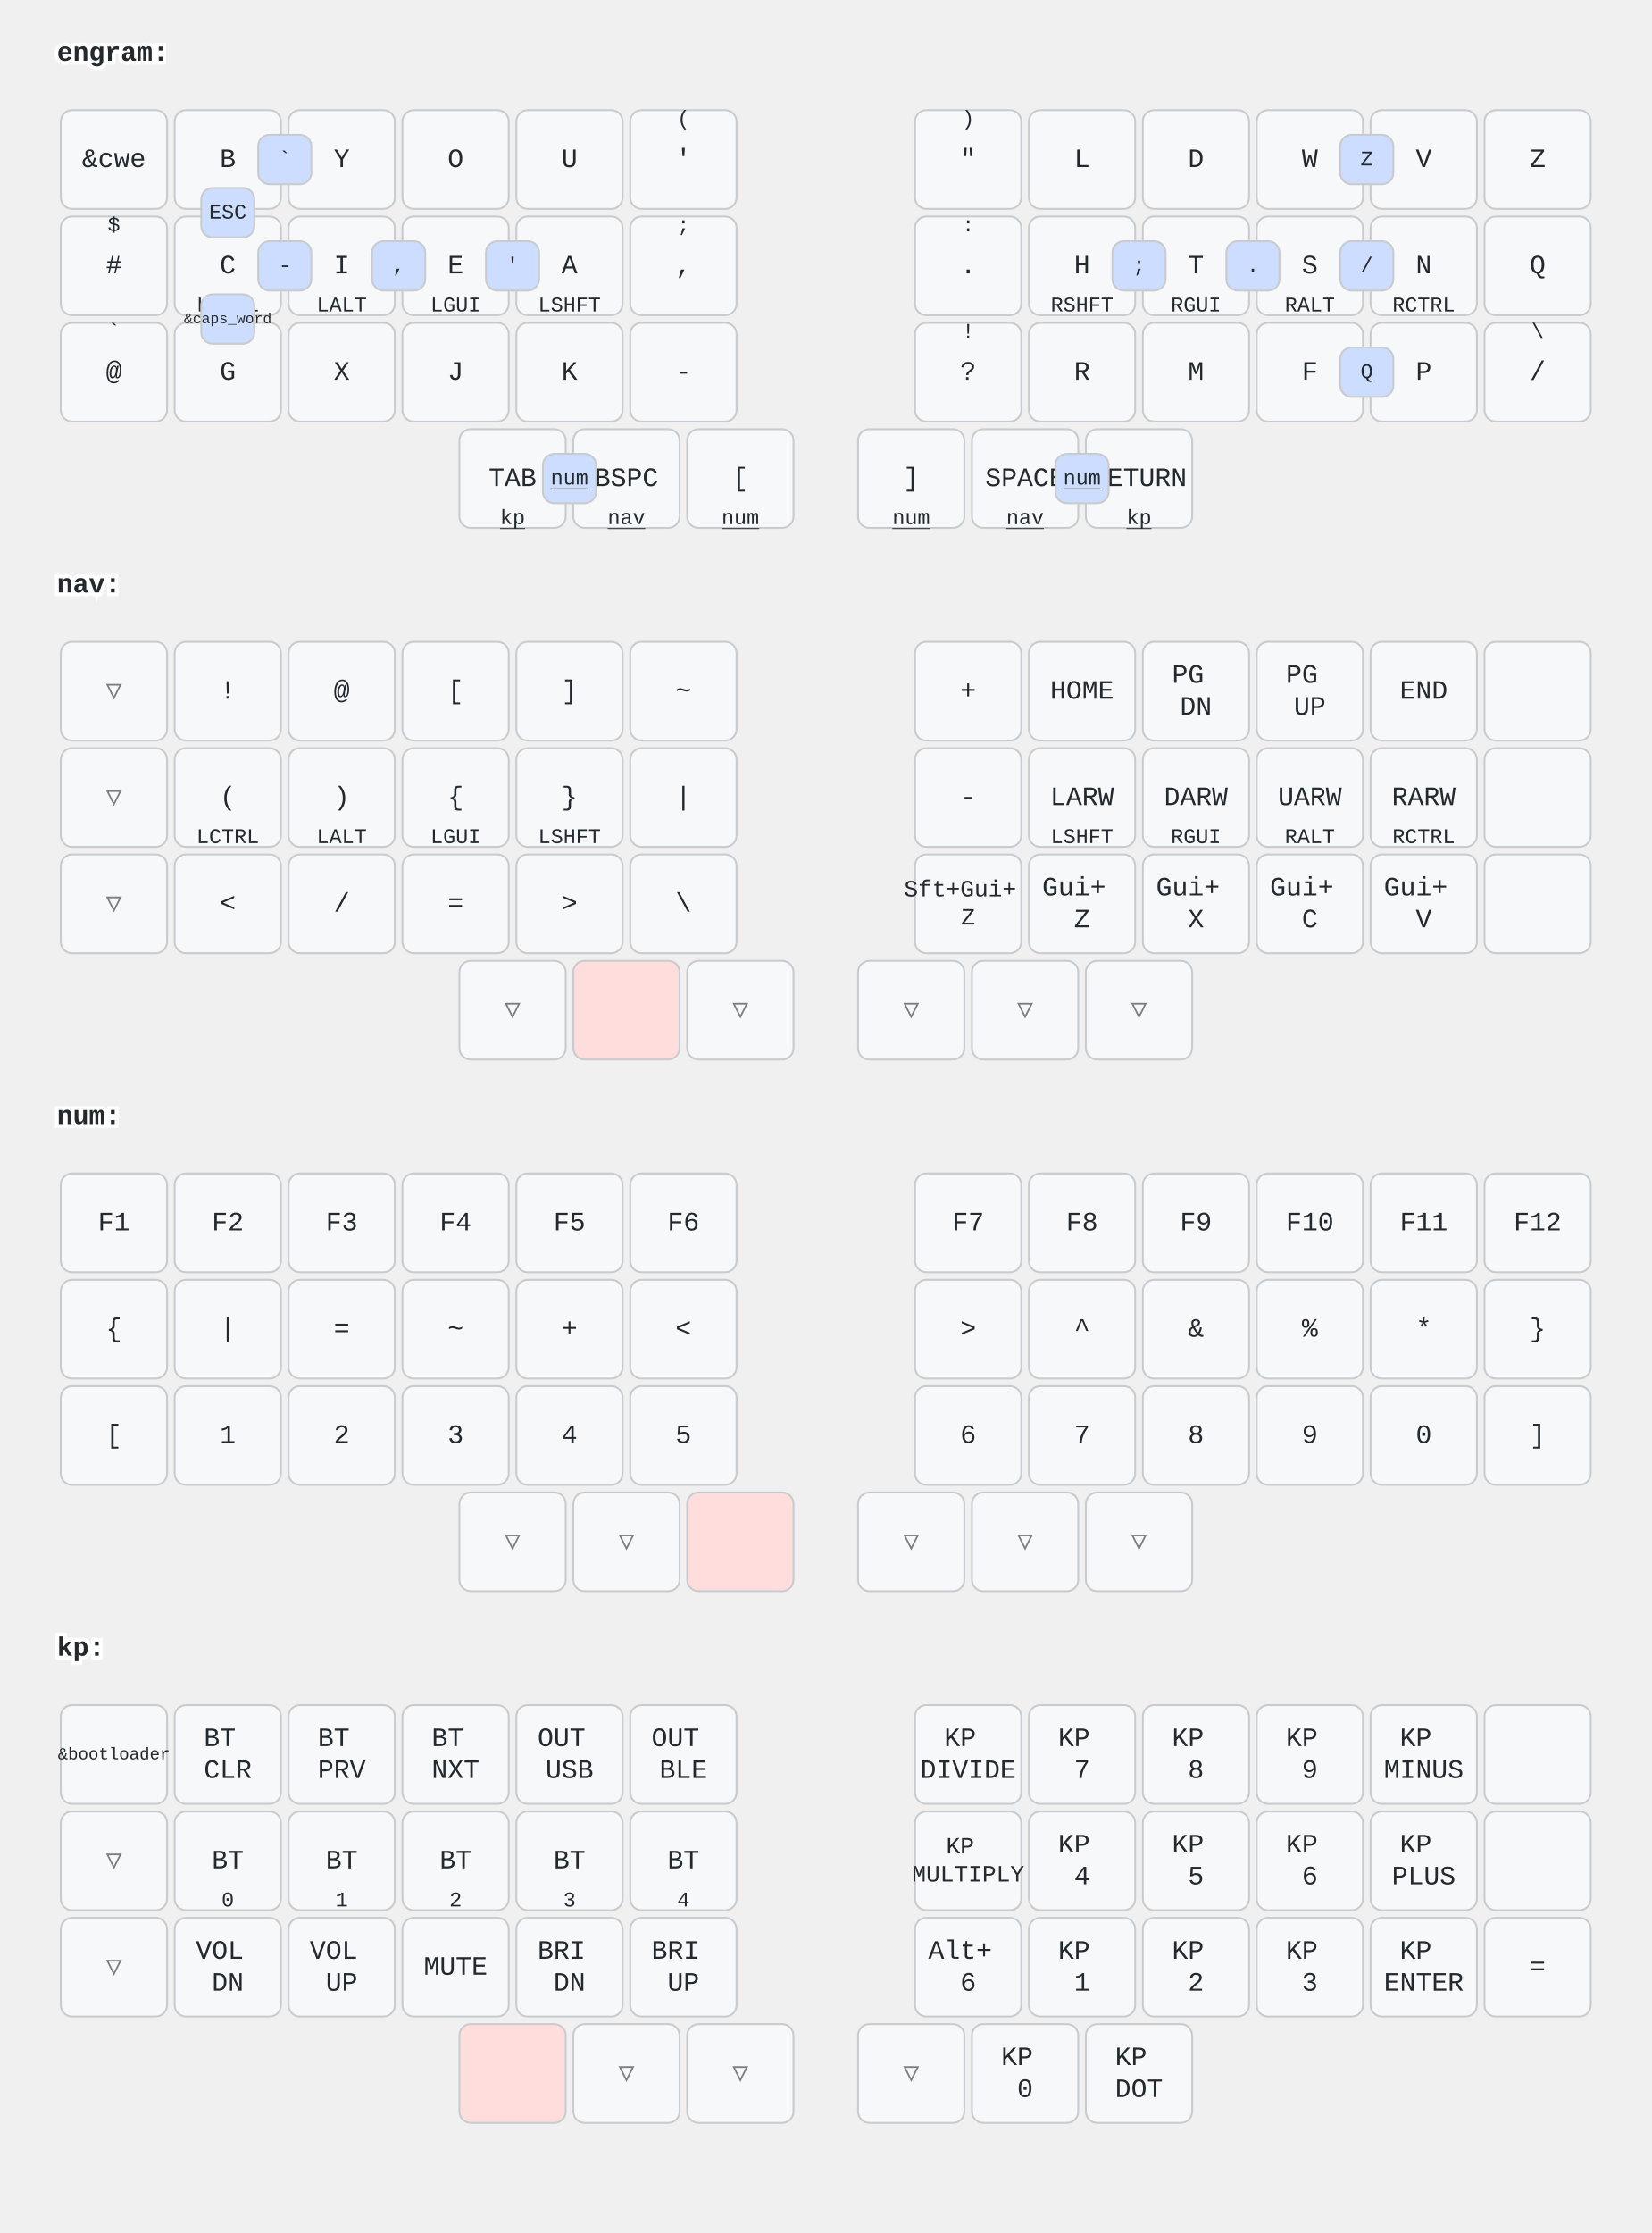
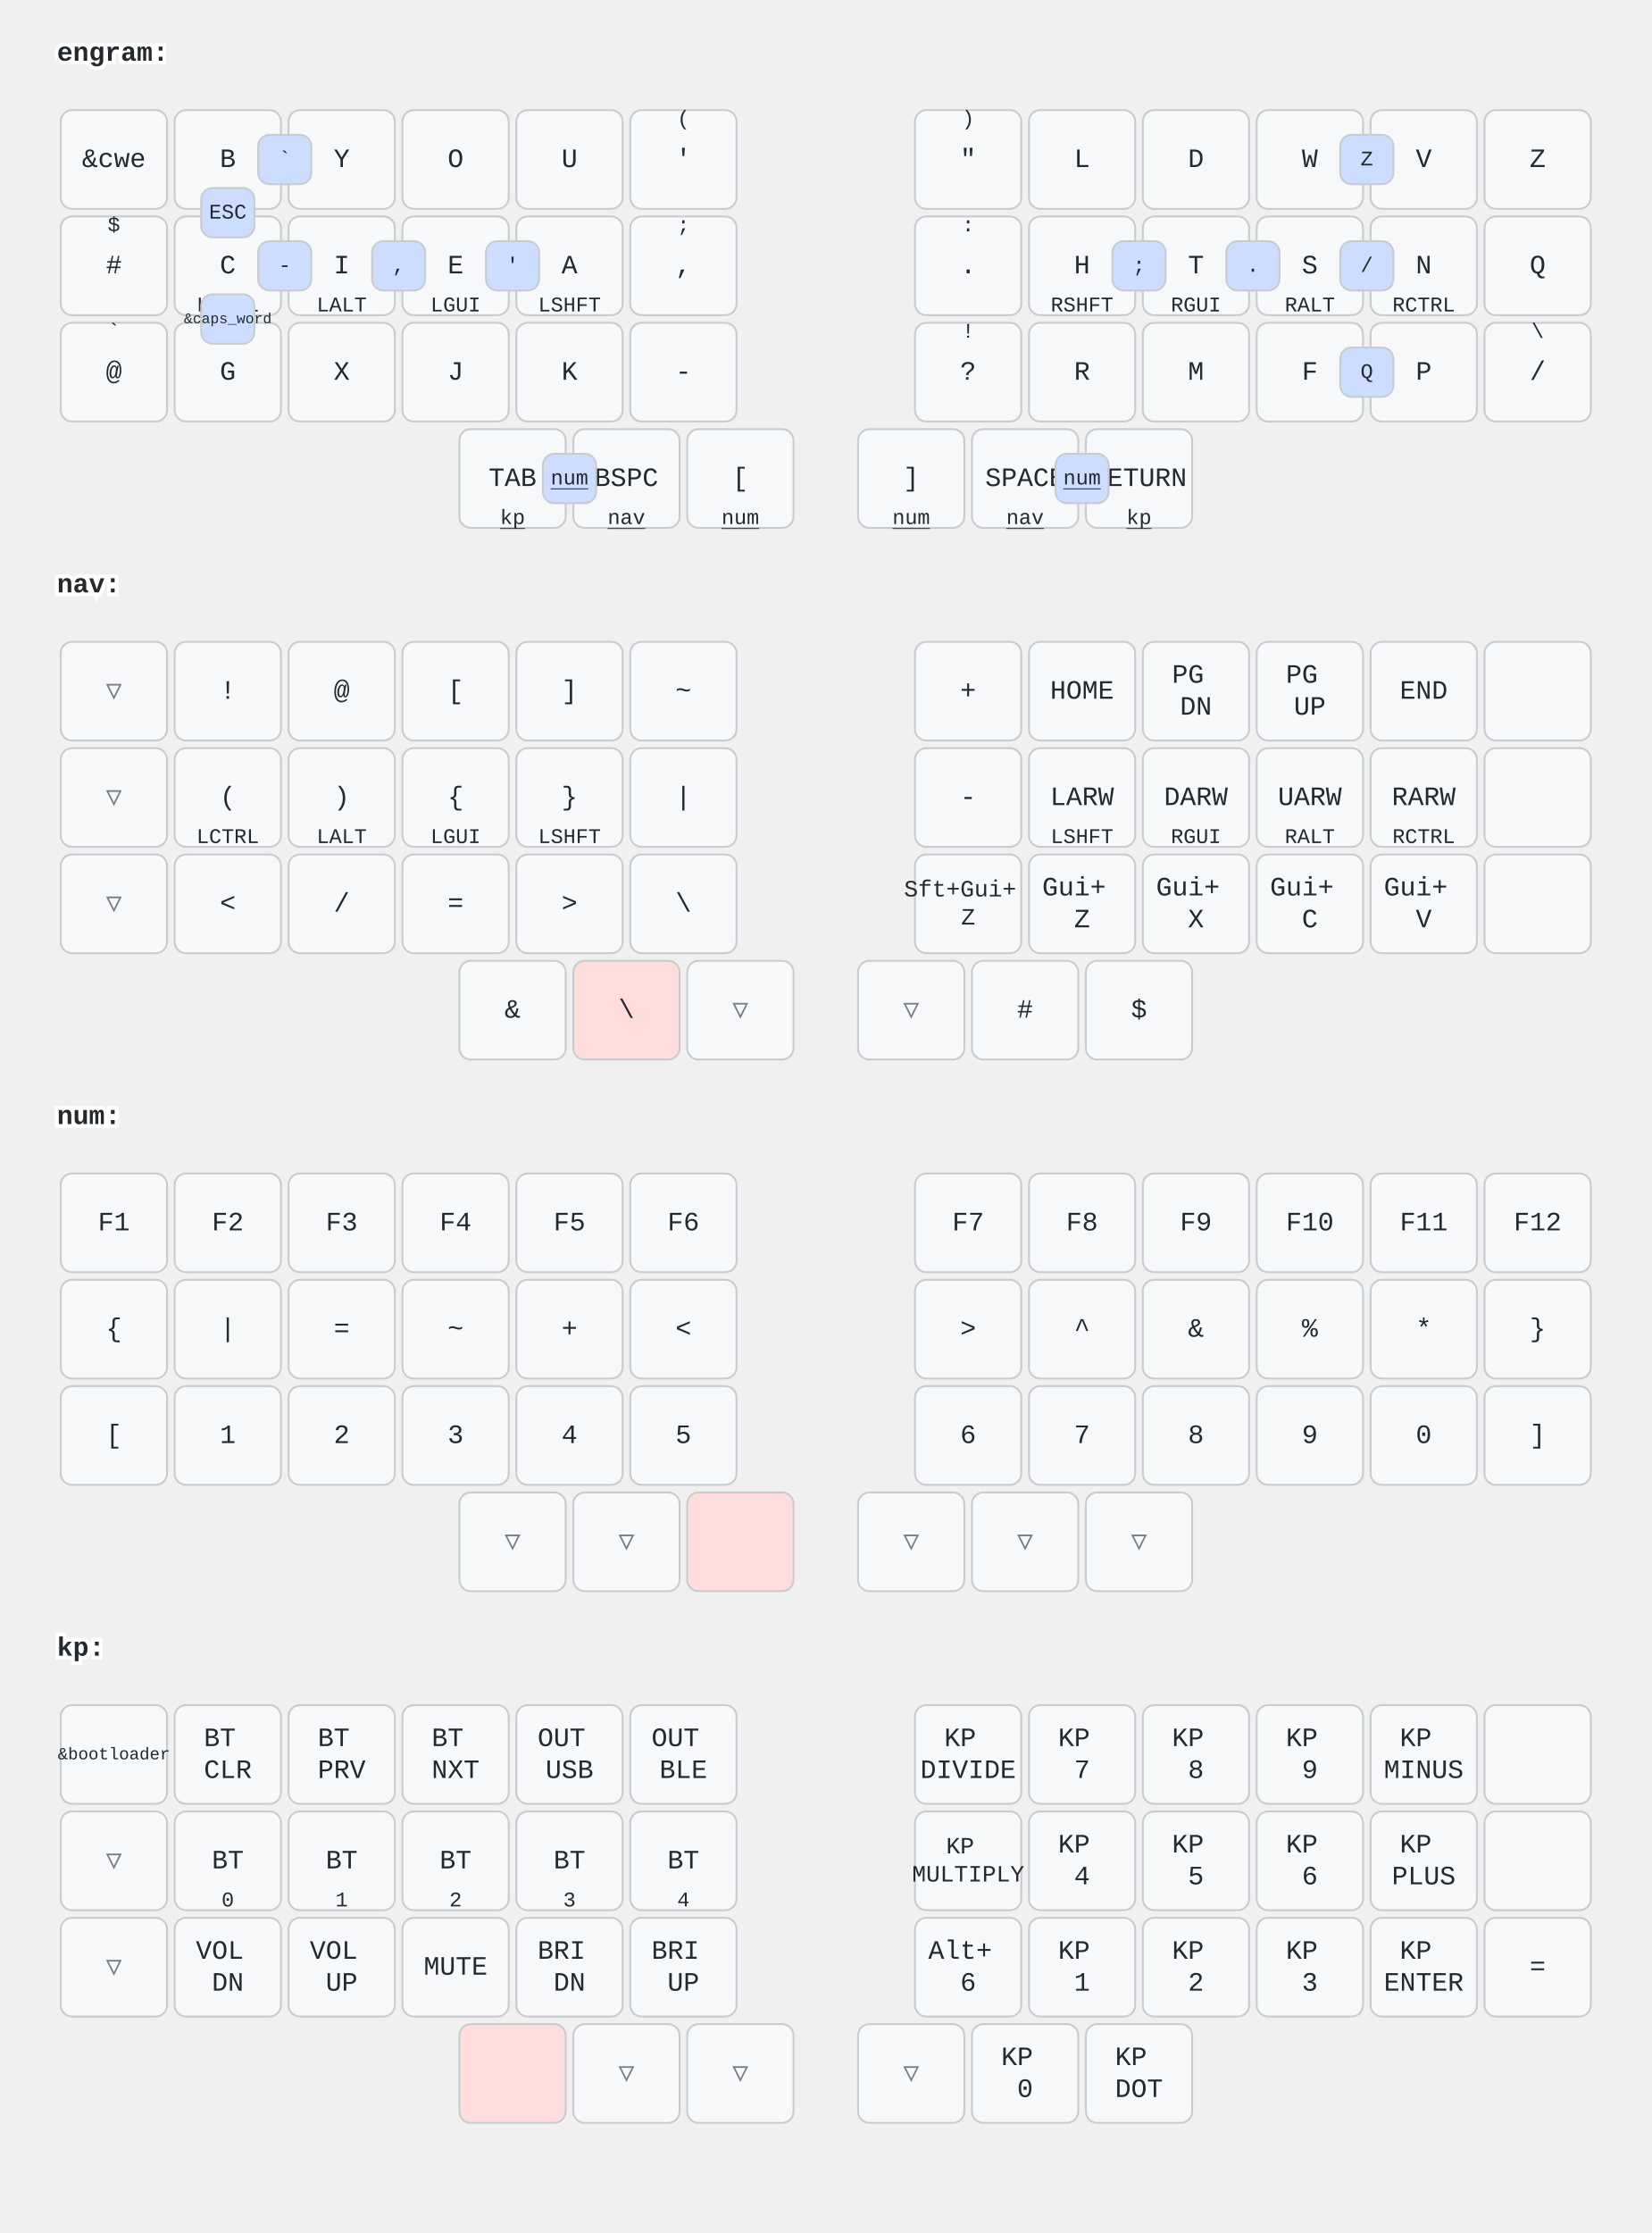
<svg xmlns="http://www.w3.org/2000/svg" width="870" height="1176" viewBox="0 0 870 1176" class="keymap">
  <style>/* inherit to force styles through use tags */
svg path {
    fill: inherit;
}

/* font and background color specifications */
svg.keymap {
    font-family: SFMono-Regular,Consolas,Liberation Mono,Menlo,monospace;
    font-size: 14px;
    font-kerning: normal;
    text-rendering: optimizeLegibility;
    fill: #24292e;
}

/* default key styling */
rect.key {
    fill: #f6f8fa;
}

rect.key, rect.combo {
    stroke: #c9cccf;
    stroke-width: 1;
}

/* default key side styling, only used is draw_key_sides is set */
rect.side {
    filter: brightness(90%);
}

/* color accent for combo boxes */
rect.combo, rect.combo-separate {
    fill: #cdf;
}

/* color accent for held keys */
rect.held, rect.combo.held {
    fill: #fdd;
}

/* color accent for ghost (optional) keys */
rect.ghost, rect.combo.ghost {
    stroke-dasharray: 4, 4;
    stroke-width: 2;
}

text {
    text-anchor: middle;
    dominant-baseline: middle;
}

/* styling for layer labels */
text.label {
    font-weight: bold;
    text-anchor: start;
    stroke: white;
    stroke-width: 4;
    paint-order: stroke;
}

/* styling for optional footer */
text.footer {
    text-anchor: end;
    dominant-baseline: auto;
    stroke: white;
    stroke-width: 4;
    paint-order: stroke;
}

/* styling for combo tap, and key hold/shifted label text */
text.combo, text.hold, text.shifted {
    font-size: 11px;
}

text.hold {
    text-anchor: middle;
    dominant-baseline: auto;
}

text.shifted {
    text-anchor: middle;
    dominant-baseline: hanging;
}

text.layer-activator {
    text-decoration: underline;
}

/* styling for hold/shifted label text in combo box */
text.combo.hold, text.combo.shifted {
    font-size: 8px;
}

/* lighter symbol for transparent keys */
text.trans {
    fill: #7b7e81;
}

/* styling for combo dendrons */
path.combo {
    stroke-width: 1;
    stroke: gray;
    fill: none;
}

/* Start Tabler Icons Cleanup */
/* cannot use height/width with glyphs */
.icon-tabler &gt; path {
    fill: inherit;
    stroke: inherit;
    stroke-width: 2;
}
/* hide tabler's default box */
.icon-tabler &gt; path[stroke="none"][fill="none"] {
    visibility: hidden;
}
/* End Tabler Icons Cleanup */
</style>
  <g transform="translate(30, 0)" class="layer-engram">
    <text x="0" y="28" class="label" id="engram">engram:</text>
    <g transform="translate(0, 56)">
      <g transform="translate(30, 28)" class="key keypos-0">
        <rect rx="6" ry="6" x="-28" y="-26" width="56" height="52" class="key" />
        <text x="0" y="0" class="key tap">&amp;cwe</text>
      </g>
      <g transform="translate(90, 28)" class="key keypos-1">
        <rect rx="6" ry="6" x="-28" y="-26" width="56" height="52" class="key" />
        <text x="0" y="0" class="key tap">B</text>
      </g>
      <g transform="translate(150, 28)" class="key keypos-2">
        <rect rx="6" ry="6" x="-28" y="-26" width="56" height="52" class="key" />
        <text x="0" y="0" class="key tap">Y</text>
      </g>
      <g transform="translate(210, 28)" class="key keypos-3">
        <rect rx="6" ry="6" x="-28" y="-26" width="56" height="52" class="key" />
        <text x="0" y="0" class="key tap">O</text>
      </g>
      <g transform="translate(270, 28)" class="key keypos-4">
        <rect rx="6" ry="6" x="-28" y="-26" width="56" height="52" class="key" />
        <text x="0" y="0" class="key tap">U</text>
      </g>
      <g transform="translate(330, 28)" class="key keypos-5">
        <rect rx="6" ry="6" x="-28" y="-26" width="56" height="52" class="key" />
        <text x="0" y="0" class="key tap">'</text>
        <text x="0" y="-24" class="key shifted">(</text>
      </g>
      <g transform="translate(480, 28)" class="key keypos-6">
        <rect rx="6" ry="6" x="-28" y="-26" width="56" height="52" class="key" />
        <text x="0" y="0" class="key tap">"</text>
        <text x="0" y="-24" class="key shifted">)</text>
      </g>
      <g transform="translate(540, 28)" class="key keypos-7">
        <rect rx="6" ry="6" x="-28" y="-26" width="56" height="52" class="key" />
        <text x="0" y="0" class="key tap">L</text>
      </g>
      <g transform="translate(600, 28)" class="key keypos-8">
        <rect rx="6" ry="6" x="-28" y="-26" width="56" height="52" class="key" />
        <text x="0" y="0" class="key tap">D</text>
      </g>
      <g transform="translate(660, 28)" class="key keypos-9">
        <rect rx="6" ry="6" x="-28" y="-26" width="56" height="52" class="key" />
        <text x="0" y="0" class="key tap">W</text>
      </g>
      <g transform="translate(720, 28)" class="key keypos-10">
        <rect rx="6" ry="6" x="-28" y="-26" width="56" height="52" class="key" />
        <text x="0" y="0" class="key tap">V</text>
      </g>
      <g transform="translate(780, 28)" class="key keypos-11">
        <rect rx="6" ry="6" x="-28" y="-26" width="56" height="52" class="key" />
        <text x="0" y="0" class="key tap">Z</text>
      </g>
      <g transform="translate(30, 84)" class="key keypos-12">
        <rect rx="6" ry="6" x="-28" y="-26" width="56" height="52" class="key" />
        <text x="0" y="0" class="key tap">#</text>
        <text x="0" y="-24" class="key shifted">$</text>
      </g>
      <g transform="translate(90, 84)" class="key keypos-13">
        <rect rx="6" ry="6" x="-28" y="-26" width="56" height="52" class="key" />
        <text x="0" y="0" class="key tap">C</text>
        <text x="0" y="24" class="key hold">LCTRL</text>
      </g>
      <g transform="translate(150, 84)" class="key keypos-14">
        <rect rx="6" ry="6" x="-28" y="-26" width="56" height="52" class="key" />
        <text x="0" y="0" class="key tap">I</text>
        <text x="0" y="24" class="key hold">LALT</text>
      </g>
      <g transform="translate(210, 84)" class="key keypos-15">
        <rect rx="6" ry="6" x="-28" y="-26" width="56" height="52" class="key" />
        <text x="0" y="0" class="key tap">E</text>
        <text x="0" y="24" class="key hold">LGUI</text>
      </g>
      <g transform="translate(270, 84)" class="key keypos-16">
        <rect rx="6" ry="6" x="-28" y="-26" width="56" height="52" class="key" />
        <text x="0" y="0" class="key tap">A</text>
        <text x="0" y="24" class="key hold">LSHFT</text>
      </g>
      <g transform="translate(330, 84)" class="key keypos-17">
        <rect rx="6" ry="6" x="-28" y="-26" width="56" height="52" class="key" />
        <text x="0" y="0" class="key tap">,</text>
        <text x="0" y="-24" class="key shifted">;</text>
      </g>
      <g transform="translate(480, 84)" class="key keypos-18">
        <rect rx="6" ry="6" x="-28" y="-26" width="56" height="52" class="key" />
        <text x="0" y="0" class="key tap">.</text>
        <text x="0" y="-24" class="key shifted">:</text>
      </g>
      <g transform="translate(540, 84)" class="key keypos-19">
        <rect rx="6" ry="6" x="-28" y="-26" width="56" height="52" class="key" />
        <text x="0" y="0" class="key tap">H</text>
        <text x="0" y="24" class="key hold">RSHFT</text>
      </g>
      <g transform="translate(600, 84)" class="key keypos-20">
        <rect rx="6" ry="6" x="-28" y="-26" width="56" height="52" class="key" />
        <text x="0" y="0" class="key tap">T</text>
        <text x="0" y="24" class="key hold">RGUI</text>
      </g>
      <g transform="translate(660, 84)" class="key keypos-21">
        <rect rx="6" ry="6" x="-28" y="-26" width="56" height="52" class="key" />
        <text x="0" y="0" class="key tap">S</text>
        <text x="0" y="24" class="key hold">RALT</text>
      </g>
      <g transform="translate(720, 84)" class="key keypos-22">
        <rect rx="6" ry="6" x="-28" y="-26" width="56" height="52" class="key" />
        <text x="0" y="0" class="key tap">N</text>
        <text x="0" y="24" class="key hold">RCTRL</text>
      </g>
      <g transform="translate(780, 84)" class="key keypos-23">
        <rect rx="6" ry="6" x="-28" y="-26" width="56" height="52" class="key" />
        <text x="0" y="0" class="key tap">Q</text>
      </g>
      <g transform="translate(30, 140)" class="key keypos-24">
        <rect rx="6" ry="6" x="-28" y="-26" width="56" height="52" class="key" />
        <text x="0" y="0" class="key tap">@</text>
        <text x="0" y="-24" class="key shifted">`</text>
      </g>
      <g transform="translate(90, 140)" class="key keypos-25">
        <rect rx="6" ry="6" x="-28" y="-26" width="56" height="52" class="key" />
        <text x="0" y="0" class="key tap">G</text>
      </g>
      <g transform="translate(150, 140)" class="key keypos-26">
        <rect rx="6" ry="6" x="-28" y="-26" width="56" height="52" class="key" />
        <text x="0" y="0" class="key tap">X</text>
      </g>
      <g transform="translate(210, 140)" class="key keypos-27">
        <rect rx="6" ry="6" x="-28" y="-26" width="56" height="52" class="key" />
        <text x="0" y="0" class="key tap">J</text>
      </g>
      <g transform="translate(270, 140)" class="key keypos-28">
        <rect rx="6" ry="6" x="-28" y="-26" width="56" height="52" class="key" />
        <text x="0" y="0" class="key tap">K</text>
      </g>
      <g transform="translate(330, 140)" class="key keypos-29">
        <rect rx="6" ry="6" x="-28" y="-26" width="56" height="52" class="key" />
        <text x="0" y="0" class="key tap">-</text>
      </g>
      <g transform="translate(480, 140)" class="key keypos-30">
        <rect rx="6" ry="6" x="-28" y="-26" width="56" height="52" class="key" />
        <text x="0" y="0" class="key tap">?</text>
        <text x="0" y="-24" class="key shifted">!</text>
      </g>
      <g transform="translate(540, 140)" class="key keypos-31">
        <rect rx="6" ry="6" x="-28" y="-26" width="56" height="52" class="key" />
        <text x="0" y="0" class="key tap">R</text>
      </g>
      <g transform="translate(600, 140)" class="key keypos-32">
        <rect rx="6" ry="6" x="-28" y="-26" width="56" height="52" class="key" />
        <text x="0" y="0" class="key tap">M</text>
      </g>
      <g transform="translate(660, 140)" class="key keypos-33">
        <rect rx="6" ry="6" x="-28" y="-26" width="56" height="52" class="key" />
        <text x="0" y="0" class="key tap">F</text>
      </g>
      <g transform="translate(720, 140)" class="key keypos-34">
        <rect rx="6" ry="6" x="-28" y="-26" width="56" height="52" class="key" />
        <text x="0" y="0" class="key tap">P</text>
      </g>
      <g transform="translate(780, 140)" class="key keypos-35">
        <rect rx="6" ry="6" x="-28" y="-26" width="56" height="52" class="key" />
        <text x="0" y="0" class="key tap">/</text>
        <text x="0" y="-24" class="key shifted">\</text>
      </g>
      <g transform="translate(240, 196)" class="key keypos-36">
        <rect rx="6" ry="6" x="-28" y="-26" width="56" height="52" class="key" />
        <text x="0" y="0" class="key tap">TAB</text>
        <a href="#kp">
          <text x="0" y="24" class="key hold layer-activator">kp</text>
        </a>
      </g>
      <g transform="translate(300, 196)" class="key keypos-37">
        <rect rx="6" ry="6" x="-28" y="-26" width="56" height="52" class="key" />
        <text x="0" y="0" class="key tap">BSPC</text>
        <a href="#nav">
          <text x="0" y="24" class="key hold layer-activator">nav</text>
        </a>
      </g>
      <g transform="translate(360, 196)" class="key keypos-38">
        <rect rx="6" ry="6" x="-28" y="-26" width="56" height="52" class="key" />
        <text x="0" y="0" class="key tap">[</text>
        <a href="#num">
          <text x="0" y="24" class="key hold layer-activator">num</text>
        </a>
      </g>
      <g transform="translate(450, 196)" class="key keypos-39">
        <rect rx="6" ry="6" x="-28" y="-26" width="56" height="52" class="key" />
        <text x="0" y="0" class="key tap">]</text>
        <a href="#num">
          <text x="0" y="24" class="key hold layer-activator">num</text>
        </a>
      </g>
      <g transform="translate(510, 196)" class="key keypos-40">
        <rect rx="6" ry="6" x="-28" y="-26" width="56" height="52" class="key" />
        <text x="0" y="0" class="key tap">SPACE</text>
        <a href="#nav">
          <text x="0" y="24" class="key hold layer-activator">nav</text>
        </a>
      </g>
      <g transform="translate(570, 196)" class="key keypos-41">
        <rect rx="6" ry="6" x="-28" y="-26" width="56" height="52" class="key" />
        <text x="0" y="0" class="key tap">RETURN</text>
        <a href="#kp">
          <text x="0" y="24" class="key hold layer-activator">kp</text>
        </a>
      </g>
      <g class="combo combopos-0">
        <rect rx="6" ry="6" x="256" y="183" width="28" height="26" class="combo" />
        <a href="#num">
          <text x="270" y="196" class="combo tap layer-activator">num</text>
        </a>
      </g>
      <g class="combo combopos-1">
        <rect rx="6" ry="6" x="526" y="183" width="28" height="26" class="combo" />
        <a href="#num">
          <text x="540" y="196" class="combo tap layer-activator">num</text>
        </a>
      </g>
      <g class="combo combopos-2">
        <rect rx="6" ry="6" x="76" y="43" width="28" height="26" class="combo" />
        <text x="90" y="56" class="combo tap">ESC</text>
      </g>
      <g class="combo combopos-3">
        <rect rx="6" ry="6" x="76" y="99" width="28" height="26" class="combo" />
        <text x="90" y="112" class="combo tap">
          <tspan style="font-size: 70%">&amp;caps_word</tspan>
        </text>
      </g>
      <g class="combo combopos-4">
        <rect rx="6" ry="6" x="676" y="15" width="28" height="26" class="combo" />
        <text x="690" y="28" class="combo tap">Z</text>
      </g>
      <g class="combo combopos-5">
        <rect rx="6" ry="6" x="676" y="127" width="28" height="26" class="combo" />
        <text x="690" y="140" class="combo tap">Q</text>
      </g>
      <g class="combo combopos-6">
        <rect rx="6" ry="6" x="106" y="71" width="28" height="26" class="combo" />
        <text x="120" y="84" class="combo tap">-</text>
      </g>
      <g class="combo combopos-7">
        <rect rx="6" ry="6" x="166" y="71" width="28" height="26" class="combo" />
        <text x="180" y="84" class="combo tap">,</text>
      </g>
      <g class="combo combopos-8">
        <rect rx="6" ry="6" x="226" y="71" width="28" height="26" class="combo" />
        <text x="240" y="84" class="combo tap">'</text>
      </g>
      <g class="combo combopos-9">
        <rect rx="6" ry="6" x="556" y="71" width="28" height="26" class="combo" />
        <text x="570" y="84" class="combo tap">;</text>
      </g>
      <g class="combo combopos-10">
        <rect rx="6" ry="6" x="616" y="71" width="28" height="26" class="combo" />
        <text x="630" y="84" class="combo tap">.</text>
      </g>
      <g class="combo combopos-11">
        <rect rx="6" ry="6" x="676" y="71" width="28" height="26" class="combo" />
        <text x="690" y="84" class="combo tap">/</text>
      </g>
      <g class="combo combopos-12">
        <rect rx="6" ry="6" x="106" y="15" width="28" height="26" class="combo" />
        <text x="120" y="28" class="combo tap">`</text>
      </g>
    </g>
  </g>
  <g transform="translate(30, 280)" class="layer-nav">
    <text x="0" y="28" class="label" id="nav">nav:</text>
    <g transform="translate(0, 56)">
      <g transform="translate(30, 28)" class="key trans keypos-0">
        <rect rx="6" ry="6" x="-28" y="-26" width="56" height="52" class="key trans" />
        <text x="0" y="0" class="key trans tap">▽</text>
      </g>
      <g transform="translate(90, 28)" class="key keypos-1">
        <rect rx="6" ry="6" x="-28" y="-26" width="56" height="52" class="key" />
        <text x="0" y="0" class="key tap">!</text>
      </g>
      <g transform="translate(150, 28)" class="key keypos-2">
        <rect rx="6" ry="6" x="-28" y="-26" width="56" height="52" class="key" />
        <text x="0" y="0" class="key tap">@</text>
      </g>
      <g transform="translate(210, 28)" class="key keypos-3">
        <rect rx="6" ry="6" x="-28" y="-26" width="56" height="52" class="key" />
        <text x="0" y="0" class="key tap">[</text>
      </g>
      <g transform="translate(270, 28)" class="key keypos-4">
        <rect rx="6" ry="6" x="-28" y="-26" width="56" height="52" class="key" />
        <text x="0" y="0" class="key tap">]</text>
      </g>
      <g transform="translate(330, 28)" class="key keypos-5">
        <rect rx="6" ry="6" x="-28" y="-26" width="56" height="52" class="key" />
        <text x="0" y="0" class="key tap">~</text>
      </g>
      <g transform="translate(480, 28)" class="key keypos-6">
        <rect rx="6" ry="6" x="-28" y="-26" width="56" height="52" class="key" />
        <text x="0" y="0" class="key tap">+</text>
      </g>
      <g transform="translate(540, 28)" class="key keypos-7">
        <rect rx="6" ry="6" x="-28" y="-26" width="56" height="52" class="key" />
        <text x="0" y="0" class="key tap">HOME</text>
      </g>
      <g transform="translate(600, 28)" class="key keypos-8">
        <rect rx="6" ry="6" x="-28" y="-26" width="56" height="52" class="key" />
        <text x="0" y="0" class="key tap">
          <tspan x="0" dy="-0.6em">PG</tspan>
          <tspan x="0" dy="1.2em">DN</tspan>
        </text>
      </g>
      <g transform="translate(660, 28)" class="key keypos-9">
        <rect rx="6" ry="6" x="-28" y="-26" width="56" height="52" class="key" />
        <text x="0" y="0" class="key tap">
          <tspan x="0" dy="-0.6em">PG</tspan>
          <tspan x="0" dy="1.2em">UP</tspan>
        </text>
      </g>
      <g transform="translate(720, 28)" class="key keypos-10">
        <rect rx="6" ry="6" x="-28" y="-26" width="56" height="52" class="key" />
        <text x="0" y="0" class="key tap">END</text>
      </g>
      <g transform="translate(780, 28)" class="key keypos-11">
        <rect rx="6" ry="6" x="-28" y="-26" width="56" height="52" class="key" />
      </g>
      <g transform="translate(30, 84)" class="key trans keypos-12">
        <rect rx="6" ry="6" x="-28" y="-26" width="56" height="52" class="key trans" />
        <text x="0" y="0" class="key trans tap">▽</text>
      </g>
      <g transform="translate(90, 84)" class="key keypos-13">
        <rect rx="6" ry="6" x="-28" y="-26" width="56" height="52" class="key" />
        <text x="0" y="0" class="key tap">(</text>
        <text x="0" y="24" class="key hold">LCTRL</text>
      </g>
      <g transform="translate(150, 84)" class="key keypos-14">
        <rect rx="6" ry="6" x="-28" y="-26" width="56" height="52" class="key" />
        <text x="0" y="0" class="key tap">)</text>
        <text x="0" y="24" class="key hold">LALT</text>
      </g>
      <g transform="translate(210, 84)" class="key keypos-15">
        <rect rx="6" ry="6" x="-28" y="-26" width="56" height="52" class="key" />
        <text x="0" y="0" class="key tap">{</text>
        <text x="0" y="24" class="key hold">LGUI</text>
      </g>
      <g transform="translate(270, 84)" class="key keypos-16">
        <rect rx="6" ry="6" x="-28" y="-26" width="56" height="52" class="key" />
        <text x="0" y="0" class="key tap">}</text>
        <text x="0" y="24" class="key hold">LSHFT</text>
      </g>
      <g transform="translate(330, 84)" class="key keypos-17">
        <rect rx="6" ry="6" x="-28" y="-26" width="56" height="52" class="key" />
        <text x="0" y="0" class="key tap">|</text>
      </g>
      <g transform="translate(480, 84)" class="key keypos-18">
        <rect rx="6" ry="6" x="-28" y="-26" width="56" height="52" class="key" />
        <text x="0" y="0" class="key tap">-</text>
      </g>
      <g transform="translate(540, 84)" class="key keypos-19">
        <rect rx="6" ry="6" x="-28" y="-26" width="56" height="52" class="key" />
        <text x="0" y="0" class="key tap">LARW</text>
        <text x="0" y="24" class="key hold">LSHFT</text>
      </g>
      <g transform="translate(600, 84)" class="key keypos-20">
        <rect rx="6" ry="6" x="-28" y="-26" width="56" height="52" class="key" />
        <text x="0" y="0" class="key tap">DARW</text>
        <text x="0" y="24" class="key hold">RGUI</text>
      </g>
      <g transform="translate(660, 84)" class="key keypos-21">
        <rect rx="6" ry="6" x="-28" y="-26" width="56" height="52" class="key" />
        <text x="0" y="0" class="key tap">UARW</text>
        <text x="0" y="24" class="key hold">RALT</text>
      </g>
      <g transform="translate(720, 84)" class="key keypos-22">
        <rect rx="6" ry="6" x="-28" y="-26" width="56" height="52" class="key" />
        <text x="0" y="0" class="key tap">RARW</text>
        <text x="0" y="24" class="key hold">RCTRL</text>
      </g>
      <g transform="translate(780, 84)" class="key keypos-23">
        <rect rx="6" ry="6" x="-28" y="-26" width="56" height="52" class="key" />
      </g>
      <g transform="translate(30, 140)" class="key trans keypos-24">
        <rect rx="6" ry="6" x="-28" y="-26" width="56" height="52" class="key trans" />
        <text x="0" y="0" class="key trans tap">▽</text>
      </g>
      <g transform="translate(90, 140)" class="key keypos-25">
        <rect rx="6" ry="6" x="-28" y="-26" width="56" height="52" class="key" />
        <text x="0" y="0" class="key tap">&lt;</text>
      </g>
      <g transform="translate(150, 140)" class="key keypos-26">
        <rect rx="6" ry="6" x="-28" y="-26" width="56" height="52" class="key" />
        <text x="0" y="0" class="key tap">/</text>
      </g>
      <g transform="translate(210, 140)" class="key keypos-27">
        <rect rx="6" ry="6" x="-28" y="-26" width="56" height="52" class="key" />
        <text x="0" y="0" class="key tap">=</text>
      </g>
      <g transform="translate(270, 140)" class="key keypos-28">
        <rect rx="6" ry="6" x="-28" y="-26" width="56" height="52" class="key" />
        <text x="0" y="0" class="key tap">&gt;</text>
      </g>
      <g transform="translate(330, 140)" class="key keypos-29">
        <rect rx="6" ry="6" x="-28" y="-26" width="56" height="52" class="key" />
        <text x="0" y="0" class="key tap">\</text>
      </g>
      <g transform="translate(480, 140)" class="key keypos-30">
        <rect rx="6" ry="6" x="-28" y="-26" width="56" height="52" class="key" />
        <text x="0" y="0" class="key tap">
          <tspan x="0" dy="-0.6em" style="font-size: 88%">Sft+Gui+</tspan>
          <tspan x="0" dy="1.2em" style="font-size: 88%">Z</tspan>
        </text>
      </g>
      <g transform="translate(540, 140)" class="key keypos-31">
        <rect rx="6" ry="6" x="-28" y="-26" width="56" height="52" class="key" />
        <text x="0" y="0" class="key tap">
          <tspan x="0" dy="-0.6em">Gui+</tspan>
          <tspan x="0" dy="1.2em">Z</tspan>
        </text>
      </g>
      <g transform="translate(600, 140)" class="key keypos-32">
        <rect rx="6" ry="6" x="-28" y="-26" width="56" height="52" class="key" />
        <text x="0" y="0" class="key tap">
          <tspan x="0" dy="-0.6em">Gui+</tspan>
          <tspan x="0" dy="1.2em">X</tspan>
        </text>
      </g>
      <g transform="translate(660, 140)" class="key keypos-33">
        <rect rx="6" ry="6" x="-28" y="-26" width="56" height="52" class="key" />
        <text x="0" y="0" class="key tap">
          <tspan x="0" dy="-0.6em">Gui+</tspan>
          <tspan x="0" dy="1.2em">C</tspan>
        </text>
      </g>
      <g transform="translate(720, 140)" class="key keypos-34">
        <rect rx="6" ry="6" x="-28" y="-26" width="56" height="52" class="key" />
        <text x="0" y="0" class="key tap">
          <tspan x="0" dy="-0.6em">Gui+</tspan>
          <tspan x="0" dy="1.2em">V</tspan>
        </text>
      </g>
      <g transform="translate(780, 140)" class="key keypos-35">
        <rect rx="6" ry="6" x="-28" y="-26" width="56" height="52" class="key" />
      </g>
-       <g transform="translate(240, 196)" class="key trans keypos-36">
-         <rect rx="6" ry="6" x="-28" y="-26" width="56" height="52" class="key trans" />
-         <text x="0" y="0" class="key trans tap">▽</text>
+       <g transform="translate(240, 196)" class="key keypos-36">
+         <rect rx="6" ry="6" x="-28" y="-26" width="56" height="52" class="key" />
+         <text x="0" y="0" class="key tap">&amp;</text>
      </g>
      <g transform="translate(300, 196)" class="key held keypos-37">
        <rect rx="6" ry="6" x="-28" y="-26" width="56" height="52" class="key held" />
+         <text x="0" y="0" class="key held tap">\</text>
      </g>
      <g transform="translate(360, 196)" class="key trans keypos-38">
        <rect rx="6" ry="6" x="-28" y="-26" width="56" height="52" class="key trans" />
        <text x="0" y="0" class="key trans tap">▽</text>
      </g>
      <g transform="translate(450, 196)" class="key trans keypos-39">
        <rect rx="6" ry="6" x="-28" y="-26" width="56" height="52" class="key trans" />
        <text x="0" y="0" class="key trans tap">▽</text>
      </g>
-       <g transform="translate(510, 196)" class="key trans keypos-40">
-         <rect rx="6" ry="6" x="-28" y="-26" width="56" height="52" class="key trans" />
-         <text x="0" y="0" class="key trans tap">▽</text>
-       </g>
-       <g transform="translate(570, 196)" class="key trans keypos-41">
-         <rect rx="6" ry="6" x="-28" y="-26" width="56" height="52" class="key trans" />
-         <text x="0" y="0" class="key trans tap">▽</text>
+       <g transform="translate(510, 196)" class="key keypos-40">
+         <rect rx="6" ry="6" x="-28" y="-26" width="56" height="52" class="key" />
+         <text x="0" y="0" class="key tap">#</text>
+       </g>
+       <g transform="translate(570, 196)" class="key keypos-41">
+         <rect rx="6" ry="6" x="-28" y="-26" width="56" height="52" class="key" />
+         <text x="0" y="0" class="key tap">$</text>
      </g>
    </g>
  </g>
  <g transform="translate(30, 560)" class="layer-num">
    <text x="0" y="28" class="label" id="num">num:</text>
    <g transform="translate(0, 56)">
      <g transform="translate(30, 28)" class="key keypos-0">
        <rect rx="6" ry="6" x="-28" y="-26" width="56" height="52" class="key" />
        <text x="0" y="0" class="key tap">F1</text>
      </g>
      <g transform="translate(90, 28)" class="key keypos-1">
        <rect rx="6" ry="6" x="-28" y="-26" width="56" height="52" class="key" />
        <text x="0" y="0" class="key tap">F2</text>
      </g>
      <g transform="translate(150, 28)" class="key keypos-2">
        <rect rx="6" ry="6" x="-28" y="-26" width="56" height="52" class="key" />
        <text x="0" y="0" class="key tap">F3</text>
      </g>
      <g transform="translate(210, 28)" class="key keypos-3">
        <rect rx="6" ry="6" x="-28" y="-26" width="56" height="52" class="key" />
        <text x="0" y="0" class="key tap">F4</text>
      </g>
      <g transform="translate(270, 28)" class="key keypos-4">
        <rect rx="6" ry="6" x="-28" y="-26" width="56" height="52" class="key" />
        <text x="0" y="0" class="key tap">F5</text>
      </g>
      <g transform="translate(330, 28)" class="key keypos-5">
        <rect rx="6" ry="6" x="-28" y="-26" width="56" height="52" class="key" />
        <text x="0" y="0" class="key tap">F6</text>
      </g>
      <g transform="translate(480, 28)" class="key keypos-6">
        <rect rx="6" ry="6" x="-28" y="-26" width="56" height="52" class="key" />
        <text x="0" y="0" class="key tap">F7</text>
      </g>
      <g transform="translate(540, 28)" class="key keypos-7">
        <rect rx="6" ry="6" x="-28" y="-26" width="56" height="52" class="key" />
        <text x="0" y="0" class="key tap">F8</text>
      </g>
      <g transform="translate(600, 28)" class="key keypos-8">
        <rect rx="6" ry="6" x="-28" y="-26" width="56" height="52" class="key" />
        <text x="0" y="0" class="key tap">F9</text>
      </g>
      <g transform="translate(660, 28)" class="key keypos-9">
        <rect rx="6" ry="6" x="-28" y="-26" width="56" height="52" class="key" />
        <text x="0" y="0" class="key tap">F10</text>
      </g>
      <g transform="translate(720, 28)" class="key keypos-10">
        <rect rx="6" ry="6" x="-28" y="-26" width="56" height="52" class="key" />
        <text x="0" y="0" class="key tap">F11</text>
      </g>
      <g transform="translate(780, 28)" class="key keypos-11">
        <rect rx="6" ry="6" x="-28" y="-26" width="56" height="52" class="key" />
        <text x="0" y="0" class="key tap">F12</text>
      </g>
      <g transform="translate(30, 84)" class="key keypos-12">
        <rect rx="6" ry="6" x="-28" y="-26" width="56" height="52" class="key" />
        <text x="0" y="0" class="key tap">{</text>
      </g>
      <g transform="translate(90, 84)" class="key keypos-13">
        <rect rx="6" ry="6" x="-28" y="-26" width="56" height="52" class="key" />
        <text x="0" y="0" class="key tap">|</text>
      </g>
      <g transform="translate(150, 84)" class="key keypos-14">
        <rect rx="6" ry="6" x="-28" y="-26" width="56" height="52" class="key" />
        <text x="0" y="0" class="key tap">=</text>
      </g>
      <g transform="translate(210, 84)" class="key keypos-15">
        <rect rx="6" ry="6" x="-28" y="-26" width="56" height="52" class="key" />
        <text x="0" y="0" class="key tap">~</text>
      </g>
      <g transform="translate(270, 84)" class="key keypos-16">
        <rect rx="6" ry="6" x="-28" y="-26" width="56" height="52" class="key" />
        <text x="0" y="0" class="key tap">+</text>
      </g>
      <g transform="translate(330, 84)" class="key keypos-17">
        <rect rx="6" ry="6" x="-28" y="-26" width="56" height="52" class="key" />
        <text x="0" y="0" class="key tap">&lt;</text>
      </g>
      <g transform="translate(480, 84)" class="key keypos-18">
        <rect rx="6" ry="6" x="-28" y="-26" width="56" height="52" class="key" />
        <text x="0" y="0" class="key tap">&gt;</text>
      </g>
      <g transform="translate(540, 84)" class="key keypos-19">
        <rect rx="6" ry="6" x="-28" y="-26" width="56" height="52" class="key" />
        <text x="0" y="0" class="key tap">^</text>
      </g>
      <g transform="translate(600, 84)" class="key keypos-20">
        <rect rx="6" ry="6" x="-28" y="-26" width="56" height="52" class="key" />
        <text x="0" y="0" class="key tap">&amp;</text>
      </g>
      <g transform="translate(660, 84)" class="key keypos-21">
        <rect rx="6" ry="6" x="-28" y="-26" width="56" height="52" class="key" />
        <text x="0" y="0" class="key tap">%</text>
      </g>
      <g transform="translate(720, 84)" class="key keypos-22">
        <rect rx="6" ry="6" x="-28" y="-26" width="56" height="52" class="key" />
        <text x="0" y="0" class="key tap">*</text>
      </g>
      <g transform="translate(780, 84)" class="key keypos-23">
        <rect rx="6" ry="6" x="-28" y="-26" width="56" height="52" class="key" />
        <text x="0" y="0" class="key tap">}</text>
      </g>
      <g transform="translate(30, 140)" class="key keypos-24">
        <rect rx="6" ry="6" x="-28" y="-26" width="56" height="52" class="key" />
        <text x="0" y="0" class="key tap">[</text>
      </g>
      <g transform="translate(90, 140)" class="key keypos-25">
        <rect rx="6" ry="6" x="-28" y="-26" width="56" height="52" class="key" />
        <text x="0" y="0" class="key tap">1</text>
      </g>
      <g transform="translate(150, 140)" class="key keypos-26">
        <rect rx="6" ry="6" x="-28" y="-26" width="56" height="52" class="key" />
        <text x="0" y="0" class="key tap">2</text>
      </g>
      <g transform="translate(210, 140)" class="key keypos-27">
        <rect rx="6" ry="6" x="-28" y="-26" width="56" height="52" class="key" />
        <text x="0" y="0" class="key tap">3</text>
      </g>
      <g transform="translate(270, 140)" class="key keypos-28">
        <rect rx="6" ry="6" x="-28" y="-26" width="56" height="52" class="key" />
        <text x="0" y="0" class="key tap">4</text>
      </g>
      <g transform="translate(330, 140)" class="key keypos-29">
        <rect rx="6" ry="6" x="-28" y="-26" width="56" height="52" class="key" />
        <text x="0" y="0" class="key tap">5</text>
      </g>
      <g transform="translate(480, 140)" class="key keypos-30">
        <rect rx="6" ry="6" x="-28" y="-26" width="56" height="52" class="key" />
        <text x="0" y="0" class="key tap">6</text>
      </g>
      <g transform="translate(540, 140)" class="key keypos-31">
        <rect rx="6" ry="6" x="-28" y="-26" width="56" height="52" class="key" />
        <text x="0" y="0" class="key tap">7</text>
      </g>
      <g transform="translate(600, 140)" class="key keypos-32">
        <rect rx="6" ry="6" x="-28" y="-26" width="56" height="52" class="key" />
        <text x="0" y="0" class="key tap">8</text>
      </g>
      <g transform="translate(660, 140)" class="key keypos-33">
        <rect rx="6" ry="6" x="-28" y="-26" width="56" height="52" class="key" />
        <text x="0" y="0" class="key tap">9</text>
      </g>
      <g transform="translate(720, 140)" class="key keypos-34">
        <rect rx="6" ry="6" x="-28" y="-26" width="56" height="52" class="key" />
        <text x="0" y="0" class="key tap">0</text>
      </g>
      <g transform="translate(780, 140)" class="key keypos-35">
        <rect rx="6" ry="6" x="-28" y="-26" width="56" height="52" class="key" />
        <text x="0" y="0" class="key tap">]</text>
      </g>
      <g transform="translate(240, 196)" class="key trans keypos-36">
        <rect rx="6" ry="6" x="-28" y="-26" width="56" height="52" class="key trans" />
        <text x="0" y="0" class="key trans tap">▽</text>
      </g>
      <g transform="translate(300, 196)" class="key trans keypos-37">
        <rect rx="6" ry="6" x="-28" y="-26" width="56" height="52" class="key trans" />
        <text x="0" y="0" class="key trans tap">▽</text>
      </g>
      <g transform="translate(360, 196)" class="key held keypos-38">
        <rect rx="6" ry="6" x="-28" y="-26" width="56" height="52" class="key held" />
      </g>
      <g transform="translate(450, 196)" class="key trans keypos-39">
        <rect rx="6" ry="6" x="-28" y="-26" width="56" height="52" class="key trans" />
        <text x="0" y="0" class="key trans tap">▽</text>
      </g>
      <g transform="translate(510, 196)" class="key trans keypos-40">
        <rect rx="6" ry="6" x="-28" y="-26" width="56" height="52" class="key trans" />
        <text x="0" y="0" class="key trans tap">▽</text>
      </g>
      <g transform="translate(570, 196)" class="key trans keypos-41">
        <rect rx="6" ry="6" x="-28" y="-26" width="56" height="52" class="key trans" />
        <text x="0" y="0" class="key trans tap">▽</text>
      </g>
    </g>
  </g>
  <g transform="translate(30, 840)" class="layer-kp">
    <text x="0" y="28" class="label" id="kp">kp:</text>
    <g transform="translate(0, 56)">
      <g transform="translate(30, 28)" class="key keypos-0">
        <rect rx="6" ry="6" x="-28" y="-26" width="56" height="52" class="key" />
        <text x="0" y="0" class="key tap">
          <tspan style="font-size: 64%">&amp;bootloader</tspan>
        </text>
      </g>
      <g transform="translate(90, 28)" class="key keypos-1">
        <rect rx="6" ry="6" x="-28" y="-26" width="56" height="52" class="key" />
        <text x="0" y="0" class="key tap">
          <tspan x="0" dy="-0.6em">BT</tspan>
          <tspan x="0" dy="1.2em">CLR</tspan>
        </text>
      </g>
      <g transform="translate(150, 28)" class="key keypos-2">
        <rect rx="6" ry="6" x="-28" y="-26" width="56" height="52" class="key" />
        <text x="0" y="0" class="key tap">
          <tspan x="0" dy="-0.6em">BT</tspan>
          <tspan x="0" dy="1.2em">PRV</tspan>
        </text>
      </g>
      <g transform="translate(210, 28)" class="key keypos-3">
        <rect rx="6" ry="6" x="-28" y="-26" width="56" height="52" class="key" />
        <text x="0" y="0" class="key tap">
          <tspan x="0" dy="-0.6em">BT</tspan>
          <tspan x="0" dy="1.2em">NXT</tspan>
        </text>
      </g>
      <g transform="translate(270, 28)" class="key keypos-4">
        <rect rx="6" ry="6" x="-28" y="-26" width="56" height="52" class="key" />
        <text x="0" y="0" class="key tap">
          <tspan x="0" dy="-0.6em">OUT</tspan>
          <tspan x="0" dy="1.2em">USB</tspan>
        </text>
      </g>
      <g transform="translate(330, 28)" class="key keypos-5">
        <rect rx="6" ry="6" x="-28" y="-26" width="56" height="52" class="key" />
        <text x="0" y="0" class="key tap">
          <tspan x="0" dy="-0.6em">OUT</tspan>
          <tspan x="0" dy="1.2em">BLE</tspan>
        </text>
      </g>
      <g transform="translate(480, 28)" class="key keypos-6">
        <rect rx="6" ry="6" x="-28" y="-26" width="56" height="52" class="key" />
        <text x="0" y="0" class="key tap">
          <tspan x="0" dy="-0.6em">KP</tspan>
          <tspan x="0" dy="1.2em">DIVIDE</tspan>
        </text>
      </g>
      <g transform="translate(540, 28)" class="key keypos-7">
        <rect rx="6" ry="6" x="-28" y="-26" width="56" height="52" class="key" />
        <text x="0" y="0" class="key tap">
          <tspan x="0" dy="-0.6em">KP</tspan>
          <tspan x="0" dy="1.2em">7</tspan>
        </text>
      </g>
      <g transform="translate(600, 28)" class="key keypos-8">
        <rect rx="6" ry="6" x="-28" y="-26" width="56" height="52" class="key" />
        <text x="0" y="0" class="key tap">
          <tspan x="0" dy="-0.6em">KP</tspan>
          <tspan x="0" dy="1.2em">8</tspan>
        </text>
      </g>
      <g transform="translate(660, 28)" class="key keypos-9">
        <rect rx="6" ry="6" x="-28" y="-26" width="56" height="52" class="key" />
        <text x="0" y="0" class="key tap">
          <tspan x="0" dy="-0.6em">KP</tspan>
          <tspan x="0" dy="1.2em">9</tspan>
        </text>
      </g>
      <g transform="translate(720, 28)" class="key keypos-10">
        <rect rx="6" ry="6" x="-28" y="-26" width="56" height="52" class="key" />
        <text x="0" y="0" class="key tap">
          <tspan x="0" dy="-0.6em">KP</tspan>
          <tspan x="0" dy="1.2em">MINUS</tspan>
        </text>
      </g>
      <g transform="translate(780, 28)" class="key keypos-11">
        <rect rx="6" ry="6" x="-28" y="-26" width="56" height="52" class="key" />
      </g>
      <g transform="translate(30, 84)" class="key trans keypos-12">
        <rect rx="6" ry="6" x="-28" y="-26" width="56" height="52" class="key trans" />
        <text x="0" y="0" class="key trans tap">▽</text>
      </g>
      <g transform="translate(90, 84)" class="key keypos-13">
        <rect rx="6" ry="6" x="-28" y="-26" width="56" height="52" class="key" />
        <text x="0" y="0" class="key tap">BT</text>
        <text x="0" y="24" class="key hold">0</text>
      </g>
      <g transform="translate(150, 84)" class="key keypos-14">
        <rect rx="6" ry="6" x="-28" y="-26" width="56" height="52" class="key" />
        <text x="0" y="0" class="key tap">BT</text>
        <text x="0" y="24" class="key hold">1</text>
      </g>
      <g transform="translate(210, 84)" class="key keypos-15">
        <rect rx="6" ry="6" x="-28" y="-26" width="56" height="52" class="key" />
        <text x="0" y="0" class="key tap">BT</text>
        <text x="0" y="24" class="key hold">2</text>
      </g>
      <g transform="translate(270, 84)" class="key keypos-16">
        <rect rx="6" ry="6" x="-28" y="-26" width="56" height="52" class="key" />
        <text x="0" y="0" class="key tap">BT</text>
        <text x="0" y="24" class="key hold">3</text>
      </g>
      <g transform="translate(330, 84)" class="key keypos-17">
        <rect rx="6" ry="6" x="-28" y="-26" width="56" height="52" class="key" />
        <text x="0" y="0" class="key tap">BT</text>
        <text x="0" y="24" class="key hold">4</text>
      </g>
      <g transform="translate(480, 84)" class="key keypos-18">
        <rect rx="6" ry="6" x="-28" y="-26" width="56" height="52" class="key" />
        <text x="0" y="0" class="key tap">
          <tspan x="0" dy="-0.6em" style="font-size: 88%">KP</tspan>
          <tspan x="0" dy="1.2em" style="font-size: 88%">MULTIPLY</tspan>
        </text>
      </g>
      <g transform="translate(540, 84)" class="key keypos-19">
        <rect rx="6" ry="6" x="-28" y="-26" width="56" height="52" class="key" />
        <text x="0" y="0" class="key tap">
          <tspan x="0" dy="-0.6em">KP</tspan>
          <tspan x="0" dy="1.2em">4</tspan>
        </text>
      </g>
      <g transform="translate(600, 84)" class="key keypos-20">
        <rect rx="6" ry="6" x="-28" y="-26" width="56" height="52" class="key" />
        <text x="0" y="0" class="key tap">
          <tspan x="0" dy="-0.6em">KP</tspan>
          <tspan x="0" dy="1.2em">5</tspan>
        </text>
      </g>
      <g transform="translate(660, 84)" class="key keypos-21">
        <rect rx="6" ry="6" x="-28" y="-26" width="56" height="52" class="key" />
        <text x="0" y="0" class="key tap">
          <tspan x="0" dy="-0.6em">KP</tspan>
          <tspan x="0" dy="1.2em">6</tspan>
        </text>
      </g>
      <g transform="translate(720, 84)" class="key keypos-22">
        <rect rx="6" ry="6" x="-28" y="-26" width="56" height="52" class="key" />
        <text x="0" y="0" class="key tap">
          <tspan x="0" dy="-0.6em">KP</tspan>
          <tspan x="0" dy="1.2em">PLUS</tspan>
        </text>
      </g>
      <g transform="translate(780, 84)" class="key keypos-23">
        <rect rx="6" ry="6" x="-28" y="-26" width="56" height="52" class="key" />
      </g>
      <g transform="translate(30, 140)" class="key trans keypos-24">
        <rect rx="6" ry="6" x="-28" y="-26" width="56" height="52" class="key trans" />
        <text x="0" y="0" class="key trans tap">▽</text>
      </g>
      <g transform="translate(90, 140)" class="key keypos-25">
        <rect rx="6" ry="6" x="-28" y="-26" width="56" height="52" class="key" />
        <text x="0" y="0" class="key tap">
          <tspan x="0" dy="-0.6em">VOL</tspan>
          <tspan x="0" dy="1.2em">DN</tspan>
        </text>
      </g>
      <g transform="translate(150, 140)" class="key keypos-26">
        <rect rx="6" ry="6" x="-28" y="-26" width="56" height="52" class="key" />
        <text x="0" y="0" class="key tap">
          <tspan x="0" dy="-0.6em">VOL</tspan>
          <tspan x="0" dy="1.2em">UP</tspan>
        </text>
      </g>
      <g transform="translate(210, 140)" class="key keypos-27">
        <rect rx="6" ry="6" x="-28" y="-26" width="56" height="52" class="key" />
        <text x="0" y="0" class="key tap">MUTE</text>
      </g>
      <g transform="translate(270, 140)" class="key keypos-28">
        <rect rx="6" ry="6" x="-28" y="-26" width="56" height="52" class="key" />
        <text x="0" y="0" class="key tap">
          <tspan x="0" dy="-0.6em">BRI</tspan>
          <tspan x="0" dy="1.2em">DN</tspan>
        </text>
      </g>
      <g transform="translate(330, 140)" class="key keypos-29">
        <rect rx="6" ry="6" x="-28" y="-26" width="56" height="52" class="key" />
        <text x="0" y="0" class="key tap">
          <tspan x="0" dy="-0.6em">BRI</tspan>
          <tspan x="0" dy="1.2em">UP</tspan>
        </text>
      </g>
      <g transform="translate(480, 140)" class="key keypos-30">
        <rect rx="6" ry="6" x="-28" y="-26" width="56" height="52" class="key" />
        <text x="0" y="0" class="key tap">
          <tspan x="0" dy="-0.6em">Alt+</tspan>
          <tspan x="0" dy="1.2em">6</tspan>
        </text>
      </g>
      <g transform="translate(540, 140)" class="key keypos-31">
        <rect rx="6" ry="6" x="-28" y="-26" width="56" height="52" class="key" />
        <text x="0" y="0" class="key tap">
          <tspan x="0" dy="-0.6em">KP</tspan>
          <tspan x="0" dy="1.2em">1</tspan>
        </text>
      </g>
      <g transform="translate(600, 140)" class="key keypos-32">
        <rect rx="6" ry="6" x="-28" y="-26" width="56" height="52" class="key" />
        <text x="0" y="0" class="key tap">
          <tspan x="0" dy="-0.6em">KP</tspan>
          <tspan x="0" dy="1.2em">2</tspan>
        </text>
      </g>
      <g transform="translate(660, 140)" class="key keypos-33">
        <rect rx="6" ry="6" x="-28" y="-26" width="56" height="52" class="key" />
        <text x="0" y="0" class="key tap">
          <tspan x="0" dy="-0.6em">KP</tspan>
          <tspan x="0" dy="1.2em">3</tspan>
        </text>
      </g>
      <g transform="translate(720, 140)" class="key keypos-34">
        <rect rx="6" ry="6" x="-28" y="-26" width="56" height="52" class="key" />
        <text x="0" y="0" class="key tap">
          <tspan x="0" dy="-0.6em">KP</tspan>
          <tspan x="0" dy="1.2em">ENTER</tspan>
        </text>
      </g>
      <g transform="translate(780, 140)" class="key keypos-35">
        <rect rx="6" ry="6" x="-28" y="-26" width="56" height="52" class="key" />
        <text x="0" y="0" class="key tap">=</text>
      </g>
      <g transform="translate(240, 196)" class="key held keypos-36">
        <rect rx="6" ry="6" x="-28" y="-26" width="56" height="52" class="key held" />
      </g>
      <g transform="translate(300, 196)" class="key trans keypos-37">
        <rect rx="6" ry="6" x="-28" y="-26" width="56" height="52" class="key trans" />
        <text x="0" y="0" class="key trans tap">▽</text>
      </g>
      <g transform="translate(360, 196)" class="key trans keypos-38">
        <rect rx="6" ry="6" x="-28" y="-26" width="56" height="52" class="key trans" />
        <text x="0" y="0" class="key trans tap">▽</text>
      </g>
      <g transform="translate(450, 196)" class="key trans keypos-39">
        <rect rx="6" ry="6" x="-28" y="-26" width="56" height="52" class="key trans" />
        <text x="0" y="0" class="key trans tap">▽</text>
      </g>
      <g transform="translate(510, 196)" class="key keypos-40">
        <rect rx="6" ry="6" x="-28" y="-26" width="56" height="52" class="key" />
        <text x="0" y="0" class="key tap">
          <tspan x="0" dy="-0.6em">KP</tspan>
          <tspan x="0" dy="1.2em">0</tspan>
        </text>
      </g>
      <g transform="translate(570, 196)" class="key keypos-41">
        <rect rx="6" ry="6" x="-28" y="-26" width="56" height="52" class="key" />
        <text x="0" y="0" class="key tap">
          <tspan x="0" dy="-0.6em">KP</tspan>
          <tspan x="0" dy="1.2em">DOT</tspan>
        </text>
      </g>
    </g>
  </g>
</svg>
